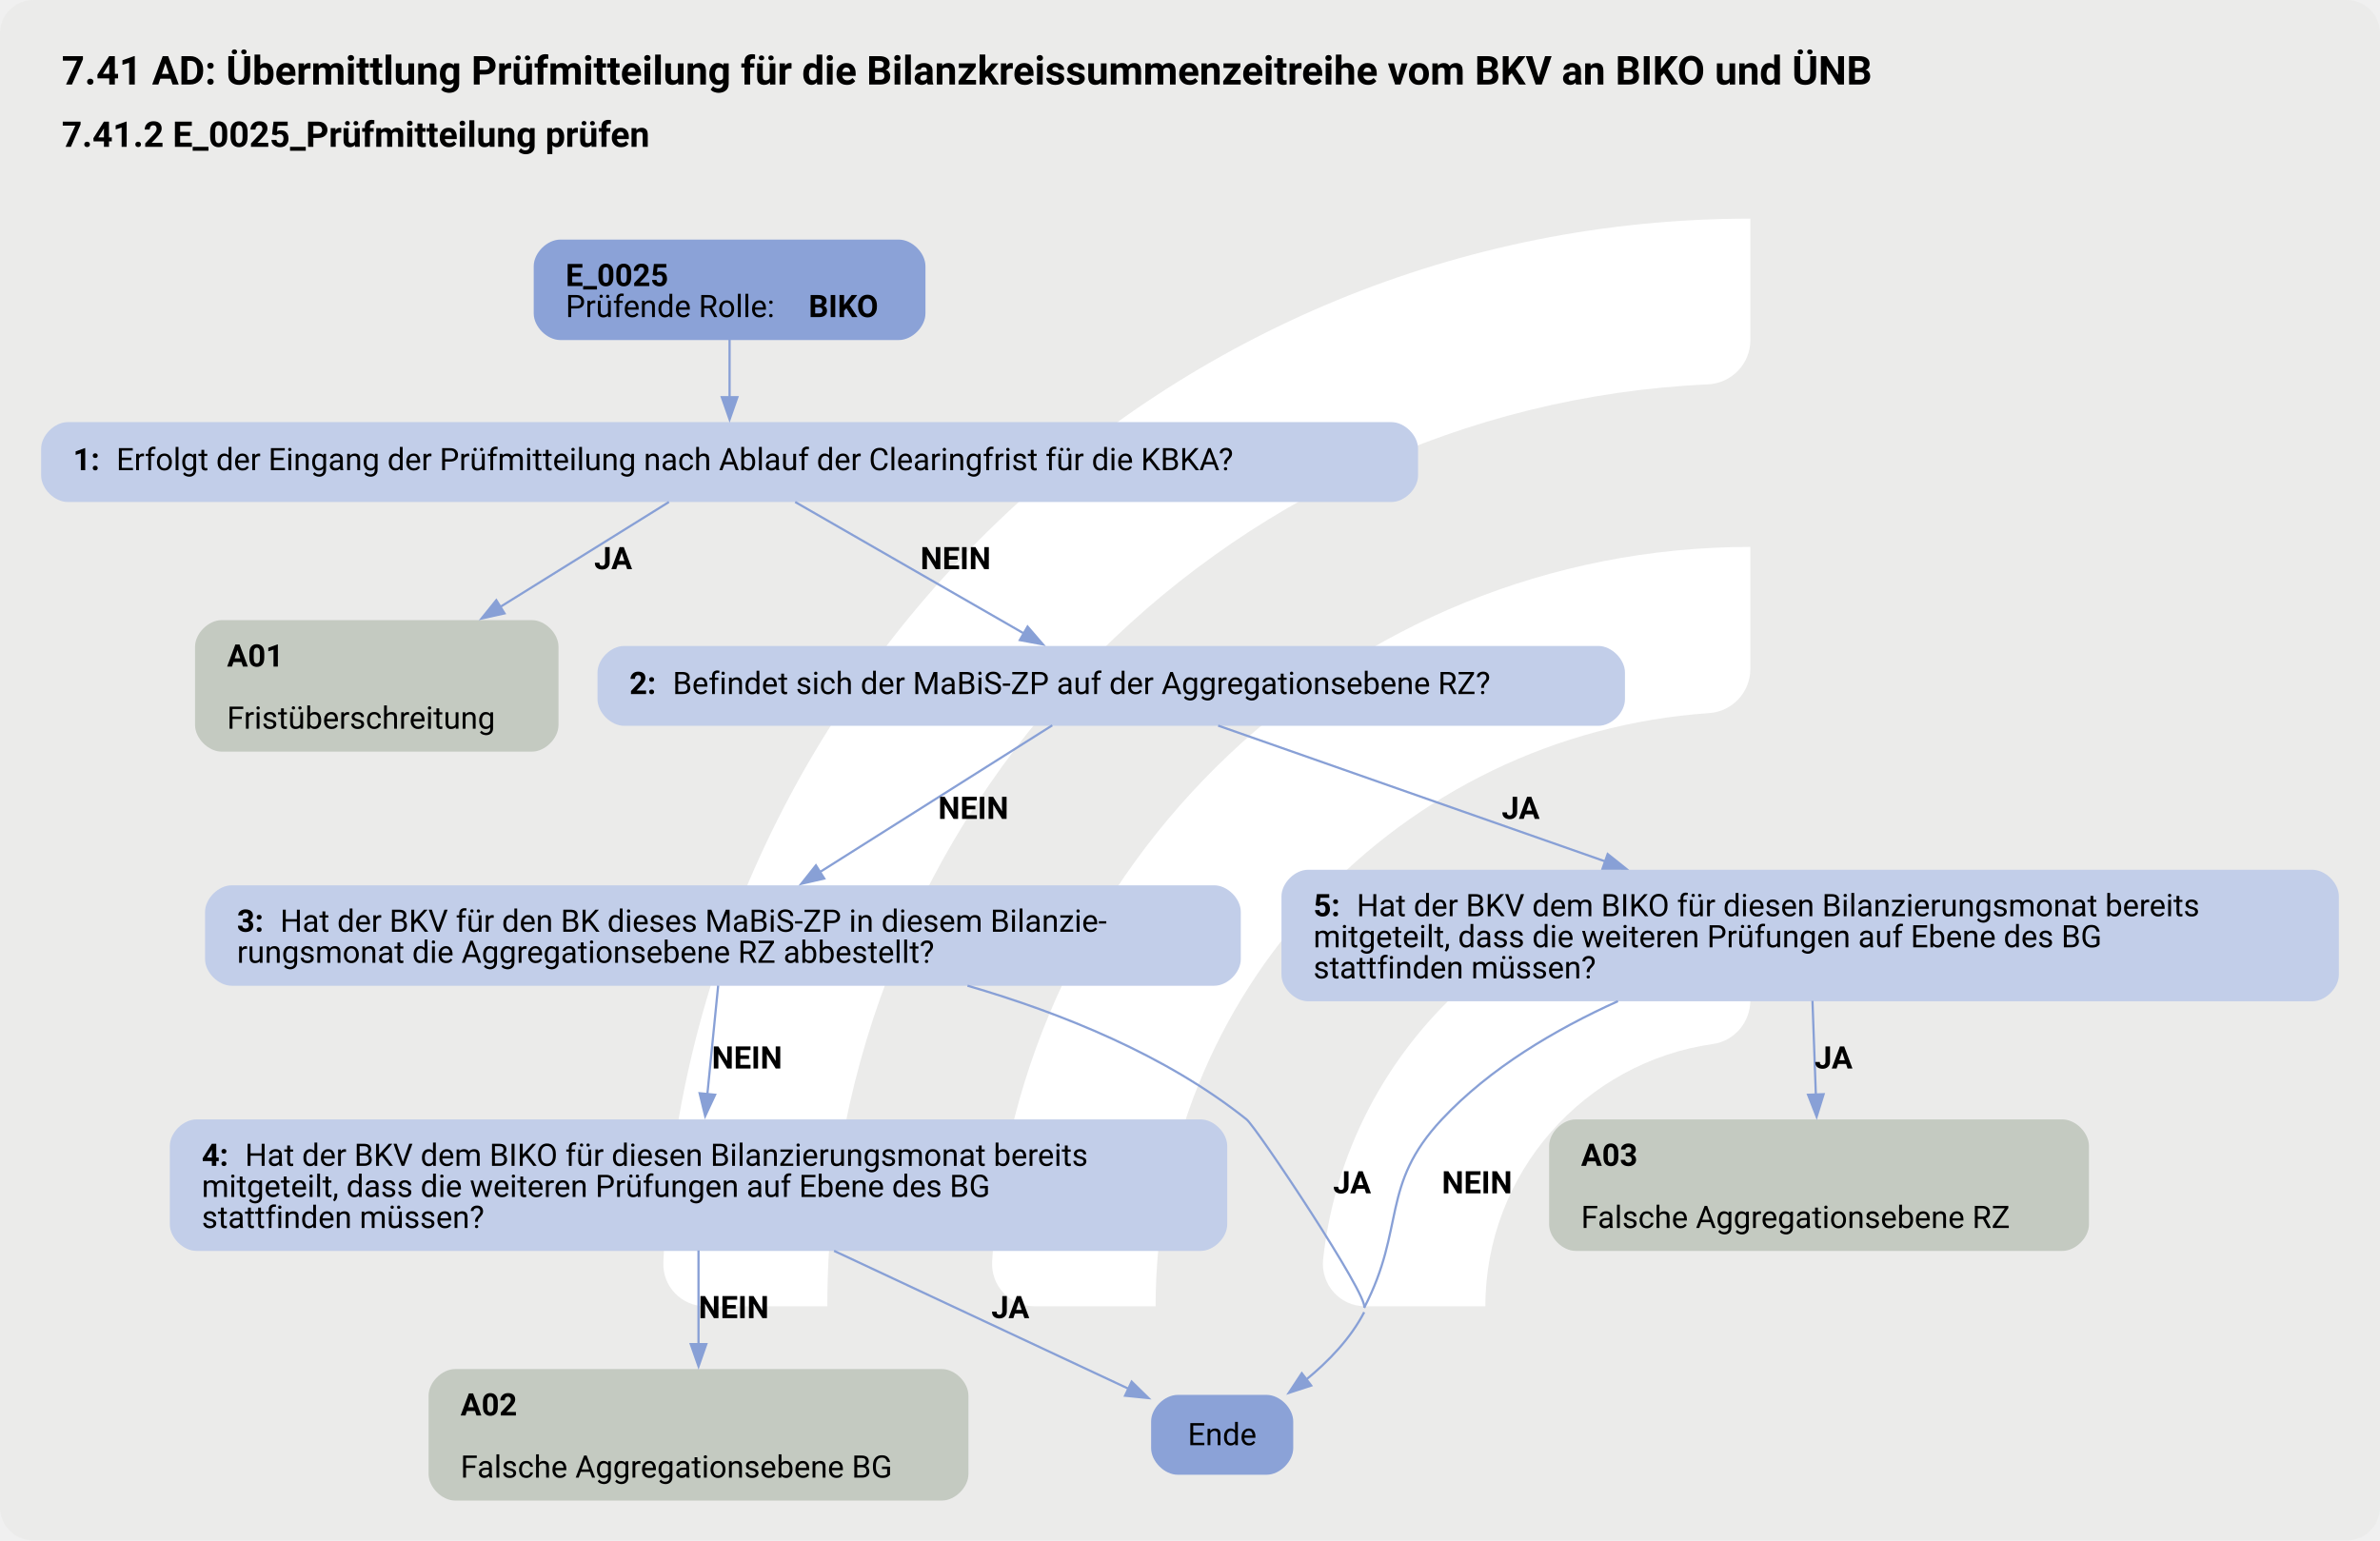
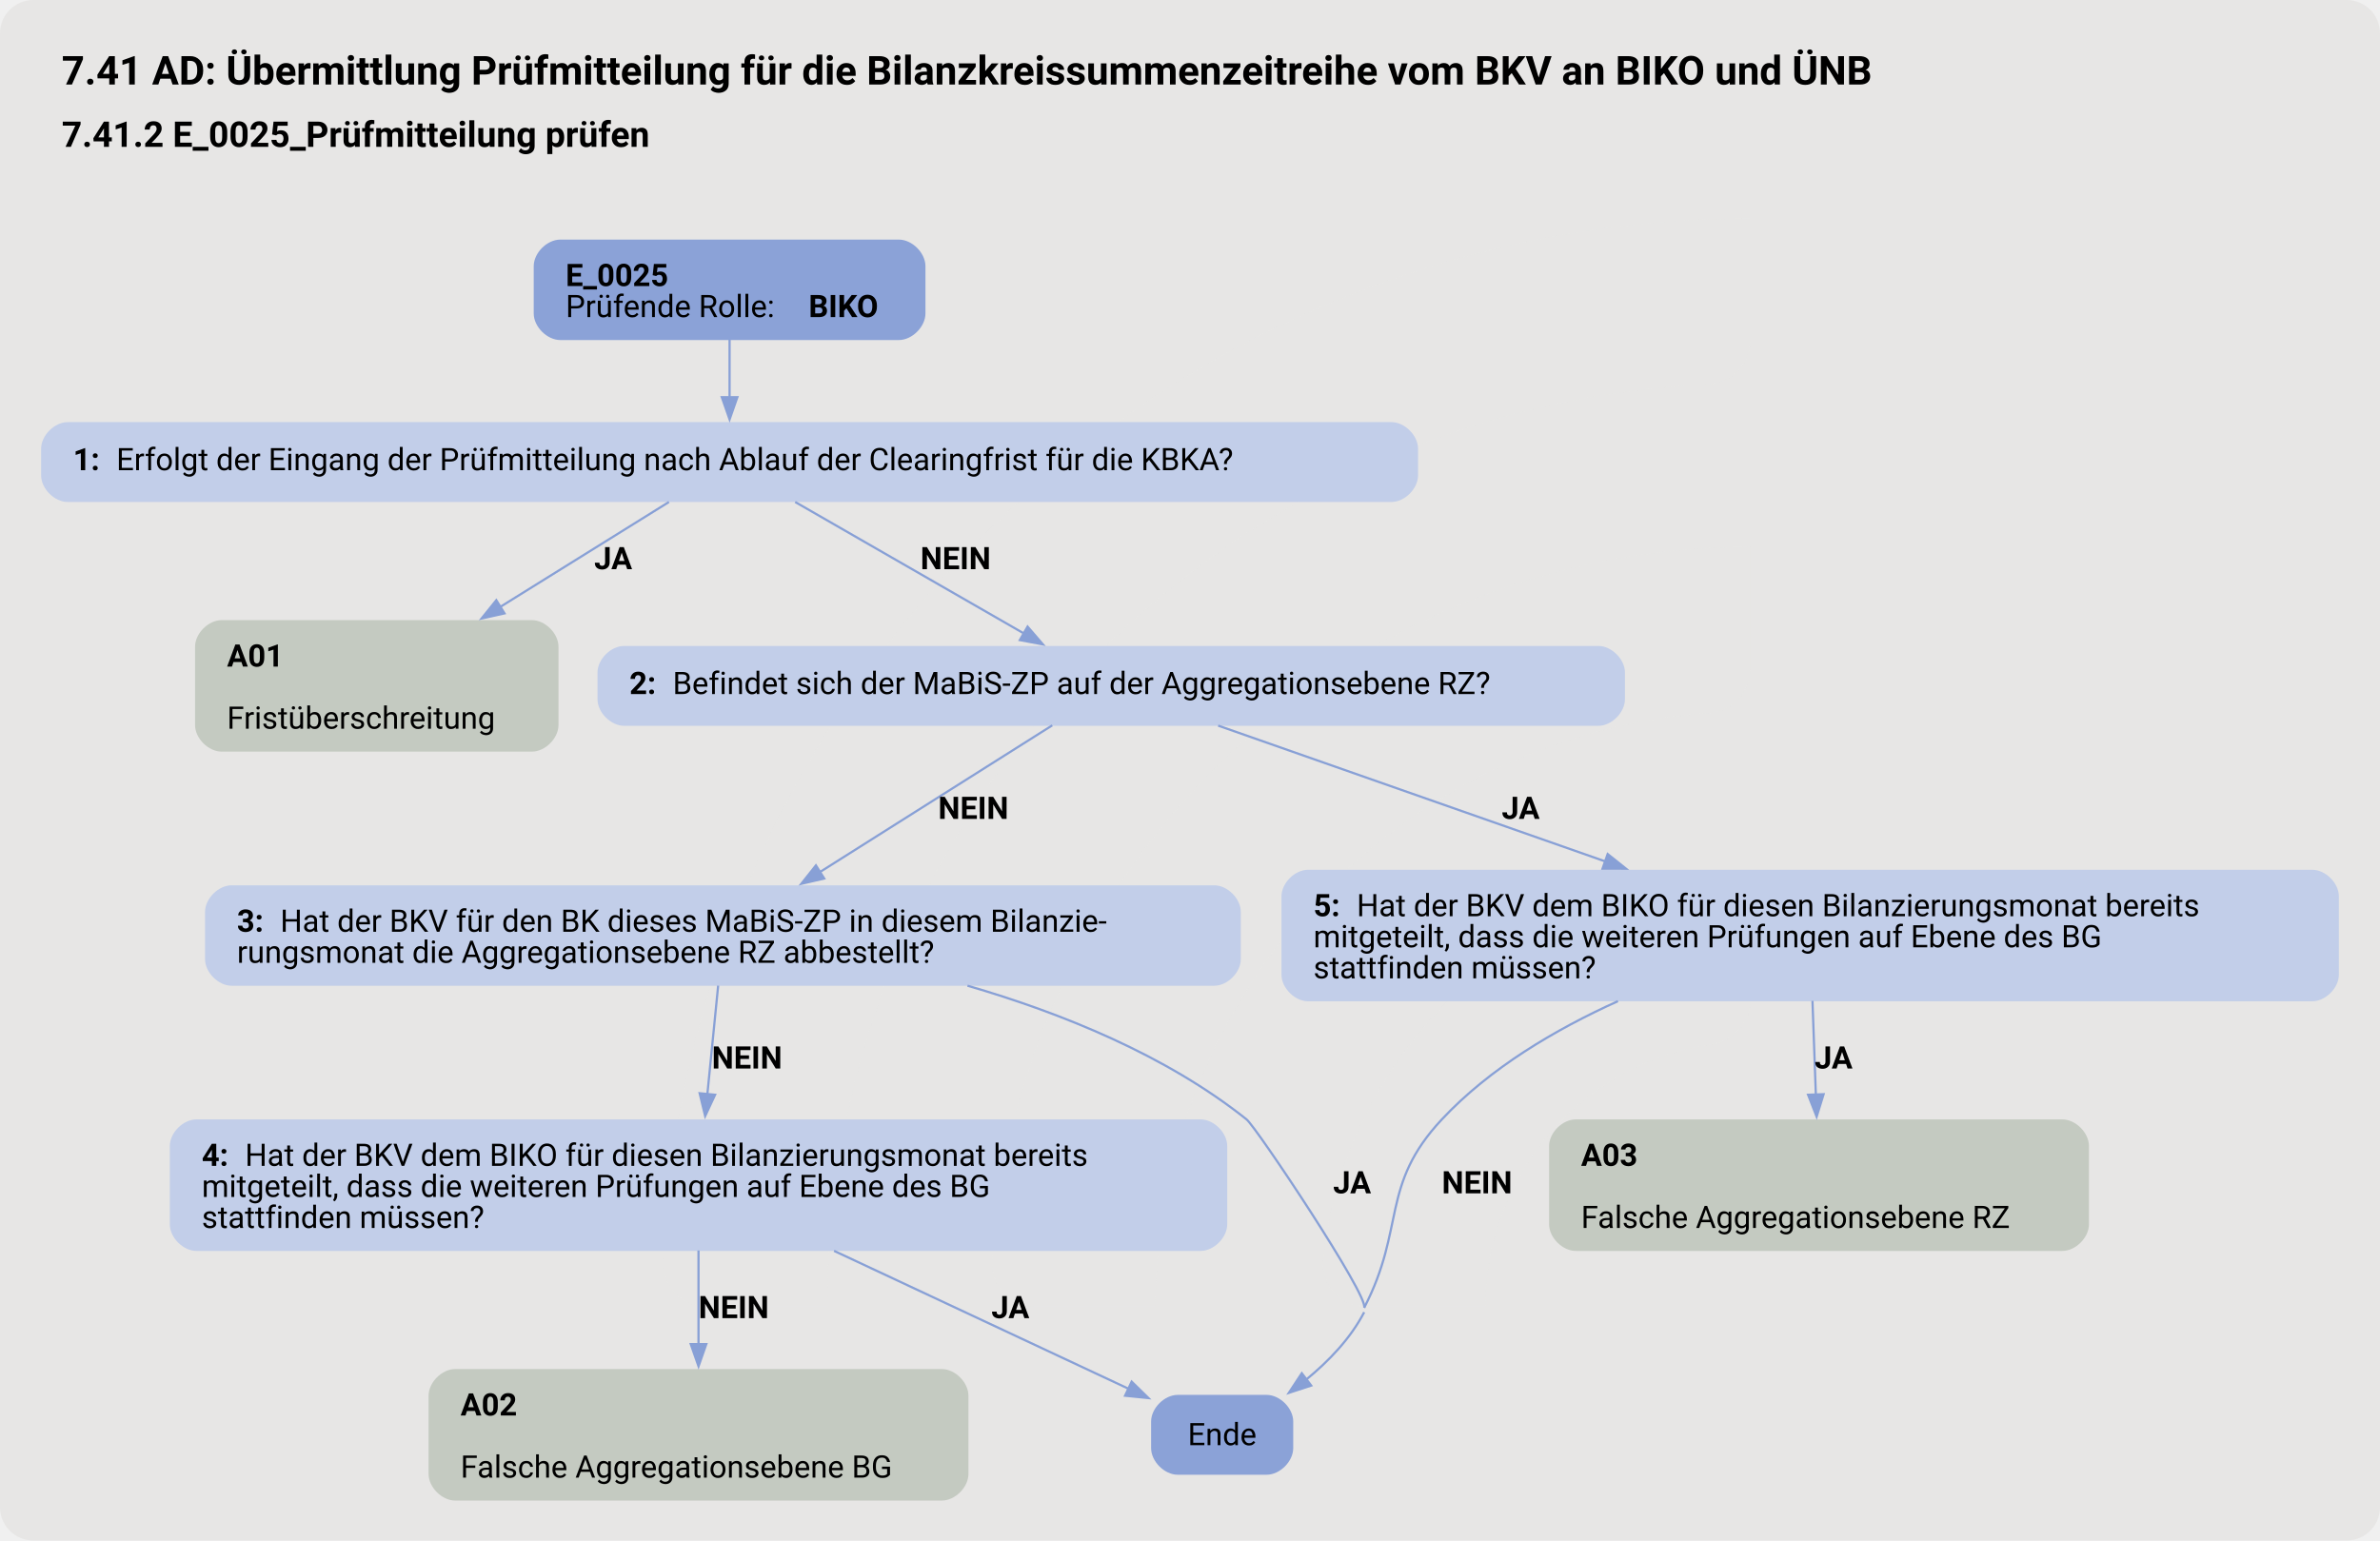
<svg xmlns="http://www.w3.org/2000/svg" version="1.1" width="1429.333px" viewBox="0 0 1429.333 925.333" height="925.333px">
  <g>
    <svg version="1.1" width="1429.333px" viewBox="0 0 1429.333 925.333" height="925.333px">
-       <rect fill="#e7e6e588" x="0" y="0" width="1429.333" height="925.333" rx="20" ry="20" />
+       <rect fill="#e7e6e5" x="0" y="0" width="1429.333" height="925.333" rx="20" ry="20" />
      <g>
        <g transform="translate(337.3152, 92.53333) scale(1 1) translate(0, 0) scale(1.302919 1.302919) ">
          <defs>
-             <style>.cls-1{fill:#fff;}</style>
+             <style>.cls-1{fill:#e7e6e588;}</style>
          </defs>
          <path class="cls-1" d="M122.44,531.2h-56.1c-11,0-19.9-9.12-19.46-20.11C57.47,243.89,278.15,29.78,547.91,29.78v56.02c0,10.98-8.69,19.89-19.66,20.39-225.51,10.31-405.8,197-405.8,425Z" />
          <path class="cls-1" d="M273.78,531.2h-55.93c-11.23,0-20.09-9.48-19.43-20.69,10.74-183.44,163.39-329.39,349.48-329.39v56.26c0,10.71-8.27,19.62-18.96,20.35-142.35,9.77-255.17,128.69-255.17,273.46Z" />
          <path class="cls-1" d="M425.77,531.2h-55.45c-11.65,0-20.6-10.17-19.33-21.75,10.87-99.03,95.03-176.34,196.92-176.34v57.01c0,10.05-7.28,18.75-17.23,20.16-59.22,8.4-104.91,59.42-104.91,120.92Z" />
        </g>
        <svg width="1072pt" height="694pt" viewBox="0.00 0.00 1071.55 694.40">
          <g id="graph0" class="graph" transform="scale(1 1) rotate(0) translate(18 676.4)">
            <text text-anchor="start" x="9.27" y="-638.3" font-family="Roboto, sans-serif" font-weight="bold" font-size="18.00">7.41 AD: Übermittlung Prüfmitteilung für die Bilanzkreissummenzeitreihe vom BKV an BIKO und ÜNB</text>
            <text text-anchor="start" x="9.27" y="-610.2" font-family="Roboto, sans-serif" font-weight="bold" font-size="16.00">7.41.2 E_0025_Prüfmitteilung prüfen</text>
            <g id="node1" class="node">
              <path fill="#8ba2d7" stroke="black" stroke-width="0" d="M386.55,-568.4C386.55,-568.4 234,-568.4 234,-568.4 228,-568.4 222,-562.4 222,-556.4 222,-556.4 222,-535.12 222,-535.12 222,-529.12 228,-523.12 234,-523.12 234,-523.12 386.55,-523.12 386.55,-523.12 392.55,-523.12 398.55,-529.12 398.55,-535.12 398.55,-535.12 398.55,-556.4 398.55,-556.4 398.55,-562.4 392.55,-568.4 386.55,-568.4" />
              <text text-anchor="start" x="236.4" y="-547.46" font-family="Roboto, sans-serif" font-weight="bold" font-size="14.00">E_0025</text>
              <text text-anchor="start" x="236.4" y="-533.46" font-family="Roboto, sans-serif" font-size="14.00">Prüfende Rolle: </text>
              <text text-anchor="start" x="345.9" y="-533.46" font-family="Roboto, sans-serif" font-weight="bold" font-size="14.00">BIKO</text>
            </g>
            <g id="node2" class="node">
              <path fill="#c2cee9" stroke="black" stroke-width="0" d="M608.55,-486.12C608.55,-486.12 12,-486.12 12,-486.12 6,-486.12 0,-480.12 0,-474.12 0,-474.12 0,-462.12 0,-462.12 0,-456.12 6,-450.12 12,-450.12 12,-450.12 608.55,-450.12 608.55,-450.12 614.55,-450.12 620.55,-456.12 620.55,-462.12 620.55,-462.12 620.55,-474.12 620.55,-474.12 620.55,-480.12 614.55,-486.12 608.55,-486.12" />
              <text text-anchor="start" x="14.4" y="-464.44" font-family="Roboto, sans-serif" font-weight="bold" font-size="14.00">1: </text>
              <text text-anchor="start" x="33.9" y="-464.44" font-family="Roboto, sans-serif" font-size="14.00">Erfolgt der Eingang der Prüfmitteilung nach Ablauf der Clearingfrist für die KBKA?</text>
            </g>
            <g id="edge1" class="edge">
              <path fill="none" stroke="#88a0d6" d="M310.27,-523.29C310.27,-515.21 310.27,-505.91 310.27,-497.31" />
              <polygon fill="#88a0d6" stroke="#88a0d6" points="313.78,-497.35 310.28,-487.35 306.78,-497.35 313.78,-497.35" />
            </g>
            <g id="node3" class="node">
              <path fill="#c4cac1" stroke="black" stroke-width="0" d="M221.17,-396.87C221.17,-396.87 81.37,-396.87 81.37,-396.87 75.37,-396.87 69.37,-390.87 69.37,-384.87 69.37,-384.87 69.37,-349.59 69.37,-349.59 69.37,-343.59 75.37,-337.59 81.37,-337.59 81.37,-337.59 221.17,-337.59 221.17,-337.59 227.17,-337.59 233.17,-343.59 233.17,-349.59 233.17,-349.59 233.17,-384.87 233.17,-384.87 233.17,-390.87 227.17,-396.87 221.17,-396.87" />
              <text text-anchor="start" x="83.77" y="-375.93" font-family="Roboto, sans-serif" font-weight="bold" font-size="14.00">A01</text>
              <text text-anchor="start" x="83.77" y="-347.93" font-family="Roboto, sans-serif" font-size="14.00">Fristüberschreitung</text>
            </g>
            <g id="edge2" class="edge">
              <path fill="none" stroke="#88a0d6" d="M282.94,-450.12C262.08,-437.14 232.63,-418.83 206.88,-402.81" />
              <polygon fill="#88a0d6" stroke="#88a0d6" points="208.84,-399.91 198.5,-397.6 205.14,-405.85 208.84,-399.91" />
              <text text-anchor="start" x="249.27" y="-419.82" font-family="Roboto, sans-serif" font-weight="bold" font-size="14.00">JA</text>
            </g>
            <g id="node4" class="node">
              <path fill="#c2cee9" stroke="black" stroke-width="0" d="M701.8,-385.23C701.8,-385.23 262.75,-385.23 262.75,-385.23 256.75,-385.23 250.75,-379.23 250.75,-373.23 250.75,-373.23 250.75,-361.23 250.75,-361.23 250.75,-355.23 256.75,-349.23 262.75,-349.23 262.75,-349.23 701.8,-349.23 701.8,-349.23 707.8,-349.23 713.8,-355.23 713.8,-361.23 713.8,-361.23 713.8,-373.23 713.8,-373.23 713.8,-379.23 707.8,-385.23 701.8,-385.23" />
              <text text-anchor="start" x="265.15" y="-363.55" font-family="Roboto, sans-serif" font-weight="bold" font-size="14.00">2: </text>
              <text text-anchor="start" x="284.65" y="-363.55" font-family="Roboto, sans-serif" font-size="14.00">Befindet sich der MaBiS-ZP auf der Aggregationsebene RZ?</text>
            </g>
            <g id="edge3" class="edge">
              <path fill="none" stroke="#88a0d6" d="M339.84,-450.12C368.36,-433.73 411.69,-408.81 443.07,-390.77" />
              <polygon fill="#88a0d6" stroke="#88a0d6" points="444.57,-393.95 451.49,-385.93 441.08,-387.88 444.57,-393.95" />
              <text text-anchor="start" x="396.27" y="-419.82" font-family="Roboto, sans-serif" font-weight="bold" font-size="14.00">NEIN</text>
            </g>
            <g id="node5" class="node">
              <path fill="#c2cee9" stroke="black" stroke-width="0" d="M528.67,-277.34C528.67,-277.34 85.88,-277.34 85.88,-277.34 79.88,-277.34 73.88,-271.34 73.88,-265.34 73.88,-265.34 73.88,-244.06 73.88,-244.06 73.88,-238.06 79.88,-232.06 85.88,-232.06 85.88,-232.06 528.67,-232.06 528.67,-232.06 534.67,-232.06 540.67,-238.06 540.67,-244.06 540.67,-244.06 540.67,-265.34 540.67,-265.34 540.67,-271.34 534.67,-277.34 528.67,-277.34" />
              <text text-anchor="start" x="88.27" y="-256.4" font-family="Roboto, sans-serif" font-weight="bold" font-size="14.00">3: </text>
              <text text-anchor="start" x="107.77" y="-256.4" font-family="Roboto, sans-serif" font-size="14.00">Hat der BKV für den BK dieses MaBiS-ZP in diesem Bilanzie-</text>
              <text text-anchor="start" x="88.27" y="-242.4" font-family="Roboto, sans-serif" font-size="14.00">rungsmonat die Aggregationsebene RZ abbestellt?</text>
            </g>
            <g id="edge4" class="edge">
              <path fill="none" stroke="#88a0d6" d="M455.7,-349.44C427.85,-331.85 383.66,-303.94 350.72,-283.14" />
              <polygon fill="#88a0d6" stroke="#88a0d6" points="352.93,-280.4 342.61,-278.02 349.19,-286.32 352.93,-280.4" />
              <text text-anchor="start" x="404.27" y="-307.29" font-family="Roboto, sans-serif" font-weight="bold" font-size="14.00">NEIN</text>
            </g>
            <g id="node9" class="node">
              <path fill="#c2cee9" stroke="black" stroke-width="0" d="M1023.55,-284.34C1023.55,-284.34 571,-284.34 571,-284.34 565,-284.34 559,-278.34 559,-272.34 559,-272.34 559,-237.06 559,-237.06 559,-231.06 565,-225.06 571,-225.06 571,-225.06 1023.55,-225.06 1023.55,-225.06 1029.55,-225.06 1035.55,-231.06 1035.55,-237.06 1035.55,-237.06 1035.55,-272.34 1035.55,-272.34 1035.55,-278.34 1029.55,-284.34 1023.55,-284.34" />
              <text text-anchor="start" x="573.4" y="-263.4" font-family="Roboto, sans-serif" font-weight="bold" font-size="14.00">5: </text>
              <text text-anchor="start" x="592.9" y="-263.4" font-family="Roboto, sans-serif" font-size="14.00">Hat der BKV dem BIKO für diesen Bilanzierungsmonat bereits</text>
              <text text-anchor="start" x="573.4" y="-249.4" font-family="Roboto, sans-serif" font-size="14.00">mitgeteilt, dass die weiteren Prüfungen auf Ebene des BG</text>
              <text text-anchor="start" x="573.4" y="-235.4" font-family="Roboto, sans-serif" font-size="14.00">stattfinden müssen?</text>
            </g>
            <g id="edge5" class="edge">
              <path fill="none" stroke="#88a0d6" d="M530.46,-349.32C576.78,-333.07 648,-308.08 705.2,-288.01" />
              <polygon fill="#88a0d6" stroke="#88a0d6" points="706.01,-291.43 714.29,-284.82 703.69,-284.83 706.01,-291.43" />
              <text text-anchor="start" x="658.27" y="-307.29" font-family="Roboto, sans-serif" font-weight="bold" font-size="14.00">JA</text>
            </g>
            <g id="node6" class="node">
              <path fill="#8ba2d7" stroke="black" stroke-width="0" d="M552.3,-47.64C552.3,-47.64 512.25,-47.64 512.25,-47.64 506.25,-47.64 500.25,-41.64 500.25,-35.64 500.25,-35.64 500.25,-23.64 500.25,-23.64 500.25,-17.64 506.25,-11.64 512.25,-11.64 512.25,-11.64 552.3,-11.64 552.3,-11.64 558.3,-11.64 564.3,-17.64 564.3,-23.64 564.3,-23.64 564.3,-35.64 564.3,-35.64 564.3,-41.64 558.3,-47.64 552.3,-47.64" />
              <text text-anchor="middle" x="532.27" y="-24.96" font-family="Roboto, sans-serif" font-size="14.00">Ende</text>
            </g>
            <g id="edge7" class="edge">
              <path fill="none" stroke="#88a0d6" d="M417.49,-232.09C460.04,-219.71 507.08,-200.68 543.27,-171.81 547.62,-168.34 598.57,-91.97 596.27,-86.91" />
              <path fill="none" stroke="#88a0d6" d="M596.27,-84.91C590.16,-73.1 580.27,-62.81 570.08,-54.47" />
              <polygon fill="#88a0d6" stroke="#88a0d6" points="572.4,-51.84 562.33,-48.56 568.16,-57.4 572.4,-51.84" />
              <text text-anchor="start" x="582.27" y="-138.5" font-family="Roboto, sans-serif" font-weight="bold" font-size="14.00">JA</text>
            </g>
            <g id="node7" class="node">
              <path fill="#c2cee9" stroke="black" stroke-width="0" d="M522.55,-171.81C522.55,-171.81 70,-171.81 70,-171.81 64,-171.81 58,-165.81 58,-159.81 58,-159.81 58,-124.53 58,-124.53 58,-118.53 64,-112.53 70,-112.53 70,-112.53 522.55,-112.53 522.55,-112.53 528.55,-112.53 534.55,-118.53 534.55,-124.53 534.55,-124.53 534.55,-159.81 534.55,-159.81 534.55,-165.81 528.55,-171.81 522.55,-171.81" />
              <text text-anchor="start" x="72.4" y="-150.87" font-family="Roboto, sans-serif" font-weight="bold" font-size="14.00">4: </text>
              <text text-anchor="start" x="91.9" y="-150.87" font-family="Roboto, sans-serif" font-size="14.00">Hat der BKV dem BIKO für diesen Bilanzierungsmonat bereits</text>
              <text text-anchor="start" x="72.4" y="-136.87" font-family="Roboto, sans-serif" font-size="14.00">mitgeteilt, dass die weiteren Prüfungen auf Ebene des BG</text>
              <text text-anchor="start" x="72.4" y="-122.87" font-family="Roboto, sans-serif" font-size="14.00">stattfinden müssen?</text>
            </g>
            <g id="edge6" class="edge">
              <path fill="none" stroke="#88a0d6" d="M305.13,-232.13C303.74,-218.14 301.88,-199.5 300.23,-182.89" />
              <polygon fill="#88a0d6" stroke="#88a0d6" points="303.75,-182.92 299.27,-173.31 296.78,-183.61 303.75,-182.92" />
              <text text-anchor="start" x="302.27" y="-194.76" font-family="Roboto, sans-serif" font-weight="bold" font-size="14.00">NEIN</text>
            </g>
            <g id="edge9" class="edge">
              <path fill="none" stroke="#88a0d6" d="M357.36,-112.56C399,-93.06 453.08,-67.73 490.01,-50.43" />
              <polygon fill="#88a0d6" stroke="#88a0d6" points="491.48,-53.61 499.05,-46.2 488.51,-47.27 491.48,-53.61" />
              <text text-anchor="start" x="428.27" y="-82.23" font-family="Roboto, sans-serif" font-weight="bold" font-size="14.00">JA</text>
            </g>
            <g id="node8" class="node">
              <path fill="#c4cac1" stroke="black" stroke-width="0" d="M405.92,-59.28C405.92,-59.28 186.62,-59.28 186.62,-59.28 180.62,-59.28 174.62,-53.28 174.62,-47.28 174.62,-47.28 174.62,-12 174.62,-12 174.62,-6 180.62,0 186.62,0 186.62,0 405.92,0 405.92,0 411.92,0 417.92,-6 417.92,-12 417.92,-12 417.92,-47.28 417.92,-47.28 417.92,-53.28 411.92,-59.28 405.92,-59.28" />
              <text text-anchor="start" x="189.02" y="-38.34" font-family="Roboto, sans-serif" font-weight="bold" font-size="14.00">A02</text>
              <text text-anchor="start" x="189.02" y="-10.34" font-family="Roboto, sans-serif" font-size="14.00">Falsche Aggregationsebene BG</text>
            </g>
            <g id="edge8" class="edge">
              <path fill="none" stroke="#88a0d6" d="M296.27,-112.71C296.27,-99.81 296.27,-84.35 296.27,-70.34" />
              <polygon fill="#88a0d6" stroke="#88a0d6" points="299.78,-70.52 296.28,-60.52 292.78,-70.52 299.78,-70.52" />
              <text text-anchor="start" x="296.27" y="-82.23" font-family="Roboto, sans-serif" font-weight="bold" font-size="14.00">NEIN</text>
            </g>
            <g id="edge11" class="edge">
              <path fill="none" stroke="#88a0d6" d="M710.64,-225.11C682.45,-212.38 652.89,-194.93 631.27,-171.81 603.4,-141.99 615.05,-123.15 596.27,-86.91" />
              <text text-anchor="start" x="631.27" y="-138.5" font-family="Roboto, sans-serif" font-weight="bold" font-size="14.00">NEIN</text>
            </g>
            <g id="node10" class="node">
              <path fill="#c4cac1" stroke="black" stroke-width="0" d="M910.92,-171.81C910.92,-171.81 691.62,-171.81 691.62,-171.81 685.62,-171.81 679.62,-165.81 679.62,-159.81 679.62,-159.81 679.62,-124.53 679.62,-124.53 679.62,-118.53 685.62,-112.53 691.62,-112.53 691.62,-112.53 910.92,-112.53 910.92,-112.53 916.92,-112.53 922.92,-118.53 922.92,-124.53 922.92,-124.53 922.92,-159.81 922.92,-159.81 922.92,-165.81 916.92,-171.81 910.92,-171.81" />
              <text text-anchor="start" x="694.02" y="-150.87" font-family="Roboto, sans-serif" font-weight="bold" font-size="14.00">A03</text>
              <text text-anchor="start" x="694.02" y="-122.87" font-family="Roboto, sans-serif" font-size="14.00">Falsche Aggregationsebene RZ</text>
            </g>
            <g id="edge10" class="edge">
              <path fill="none" stroke="#88a0d6" d="M798.31,-225.24C798.77,-212.34 799.33,-196.88 799.84,-182.87" />
              <polygon fill="#88a0d6" stroke="#88a0d6" points="803.33,-183.17 800.19,-173.05 796.33,-182.92 803.33,-183.17" />
              <text text-anchor="start" x="799.27" y="-194.76" font-family="Roboto, sans-serif" font-weight="bold" font-size="14.00">JA</text>
            </g>
          </g>
        </svg>
      </g>
    </svg>
  </g>
</svg>
